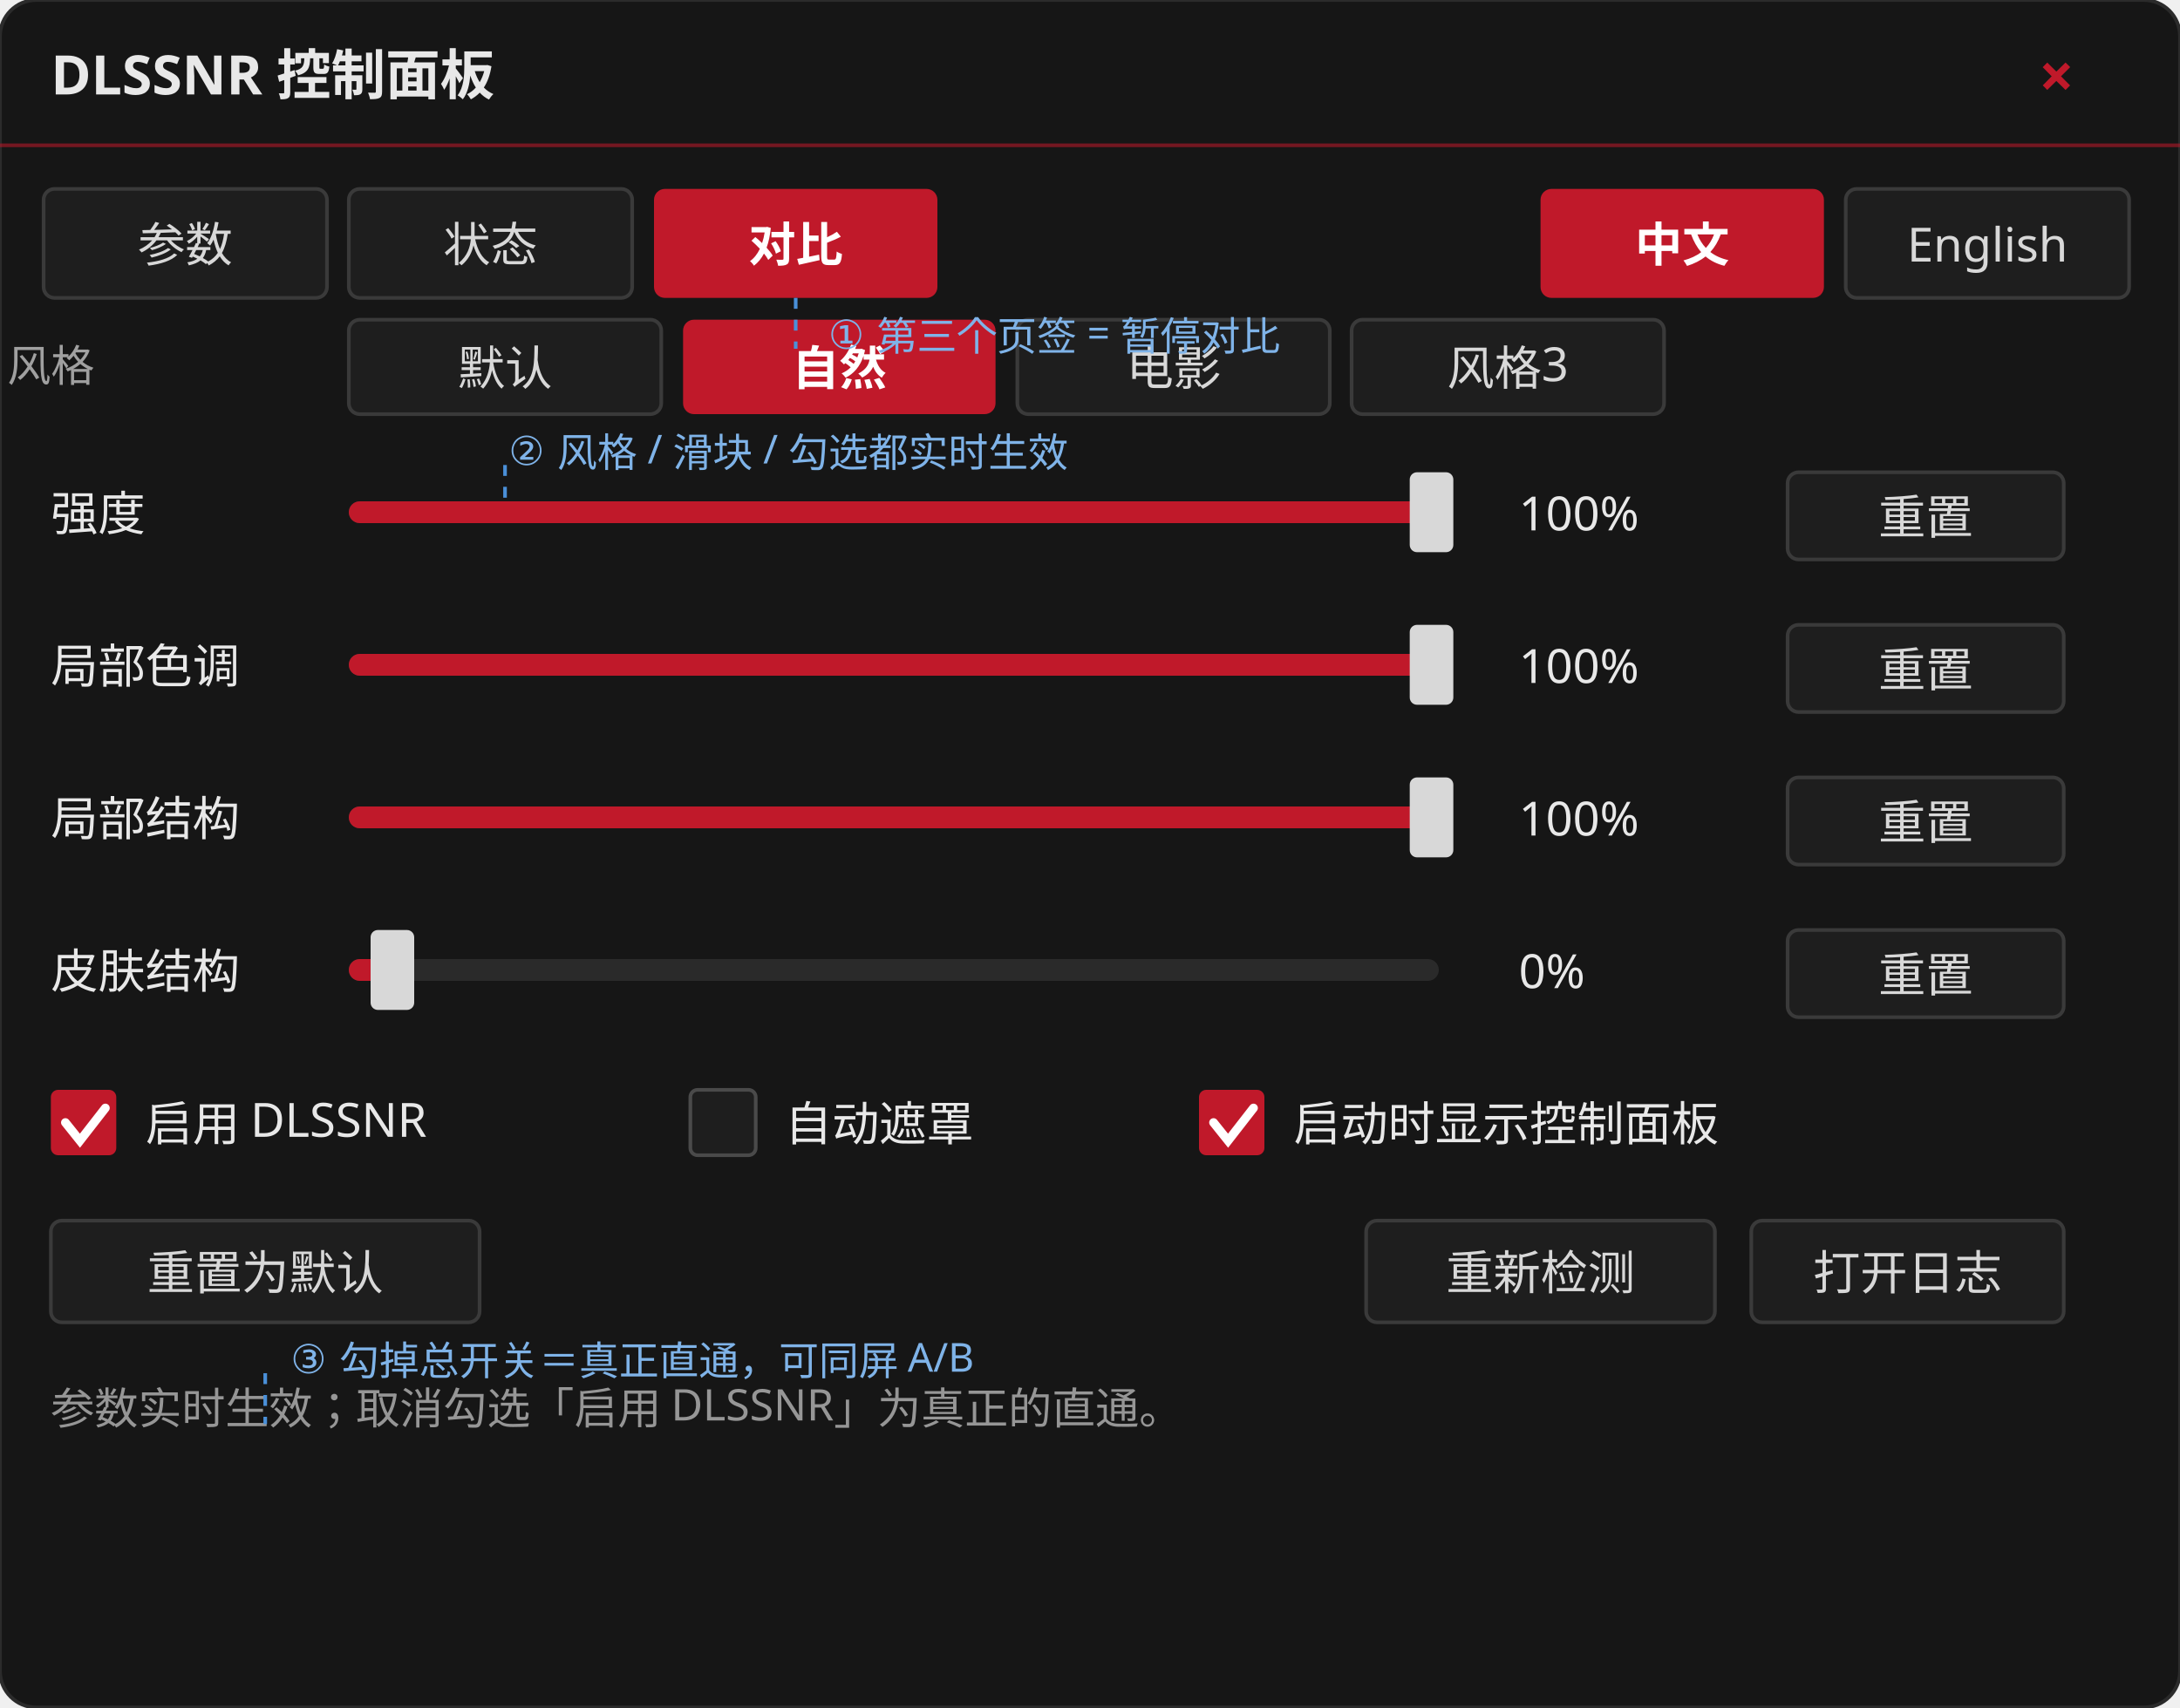
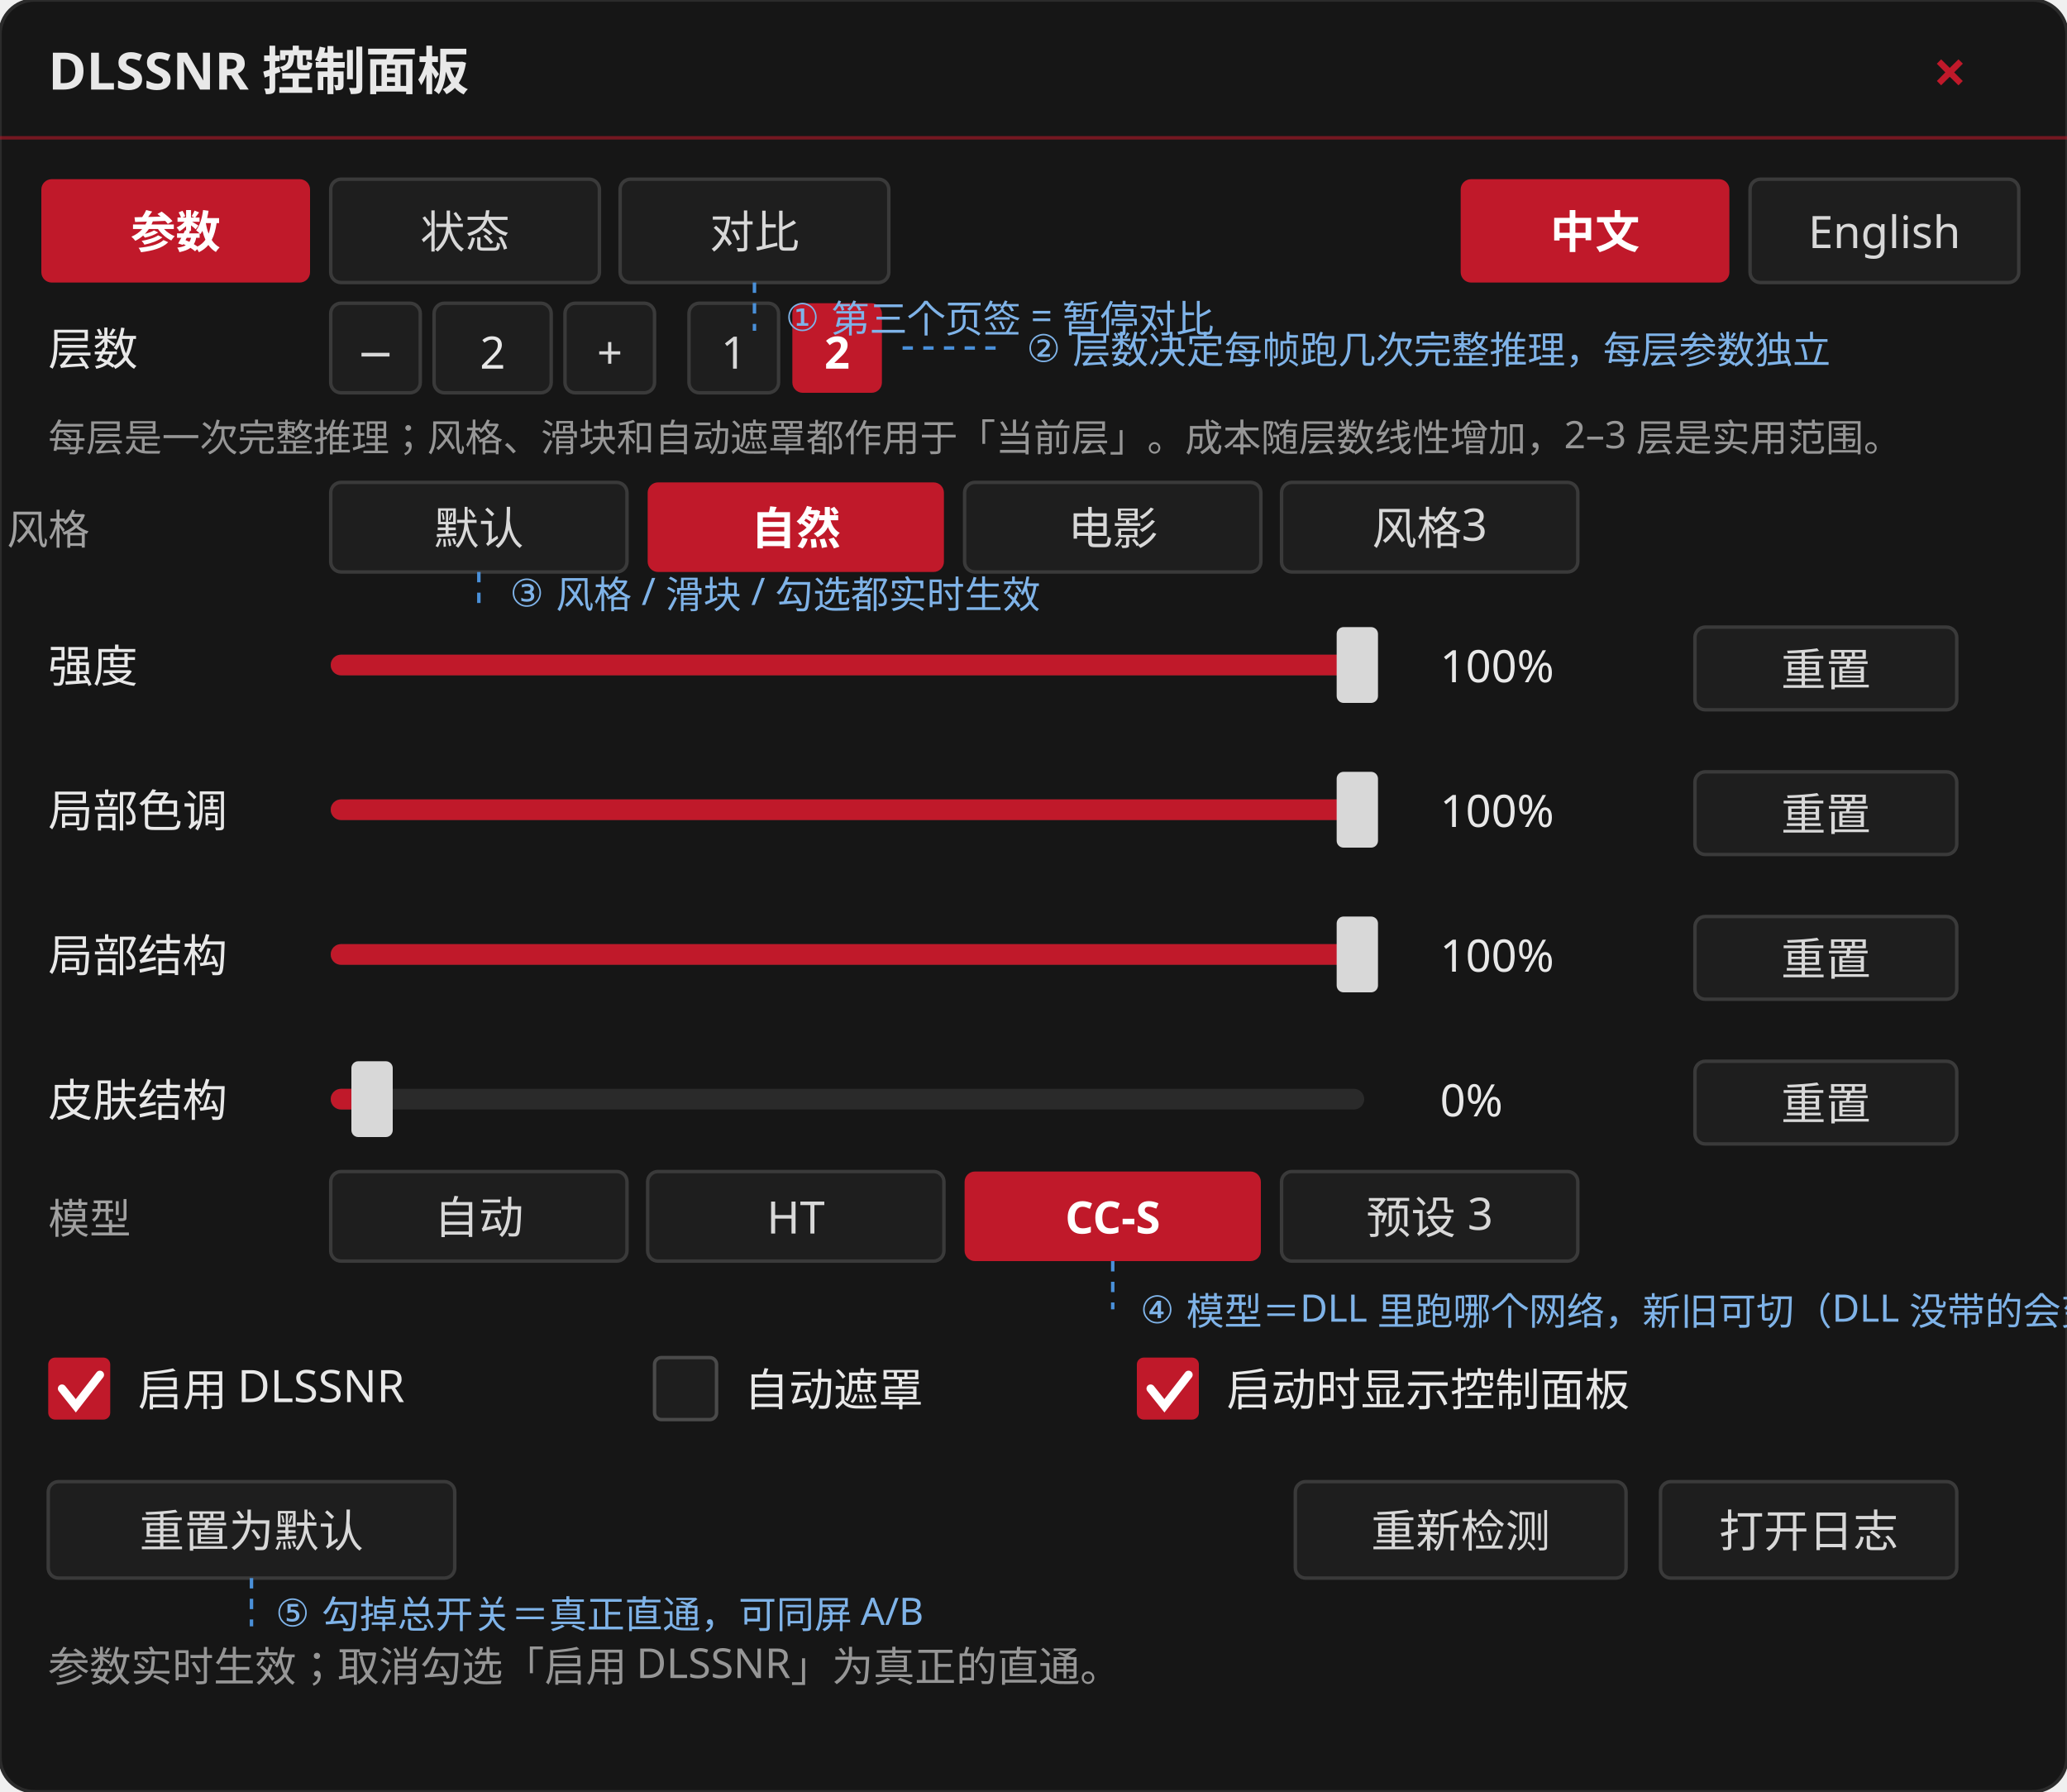
- <svg xmlns="http://www.w3.org/2000/svg" width="600" height="470" viewBox="0 0 600 470" font-family="Segoe UI, Microsoft YaHei, sans-serif">
-   <rect width="600" height="470" rx="10" fill="#161616" stroke="#2b2b2b" />
+ <svg xmlns="http://www.w3.org/2000/svg" width="600" height="520" viewBox="0 0 600 520" font-family="Segoe UI, Microsoft YaHei, sans-serif">
+   <rect width="600" height="520" rx="10" fill="#161616" stroke="#2b2b2b" />
  <text x="14" y="26" fill="#e8e8e8" font-size="15" font-weight="600">DLSSNR 控制面板</text>
  <text x="566" y="27" fill="#c0192a" font-size="17" font-weight="700" text-anchor="middle">×</text>
  <line x1="0" y1="40" x2="600" y2="40" stroke="#c0192a" stroke-opacity="0.55" />
  <g font-size="13" text-anchor="middle">
-     <rect x="12" y="52" width="78" height="30" rx="3" fill="#1e1e1e" stroke="#3a3a3a" />
-     <text x="51" y="72" fill="#d8d8d8">参数</text>
+     <rect x="12" y="52" width="78" height="30" rx="3" fill="#c0192a" />
+     <text x="51" y="72" fill="#ffffff" font-weight="600">参数</text>
    <rect x="96" y="52" width="78" height="30" rx="3" fill="#1e1e1e" stroke="#3a3a3a" />
    <text x="135" y="72" fill="#d8d8d8">状态</text>
-     <rect x="180" y="52" width="78" height="30" rx="3" fill="#c0192a" />
-     <text x="219" y="72" fill="#ffffff" font-weight="600">对比</text>
+     <rect x="180" y="52" width="78" height="30" rx="3" fill="#1e1e1e" stroke="#3a3a3a" />
+     <text x="219" y="72" fill="#d8d8d8">对比</text>
    <rect x="424" y="52" width="78" height="30" rx="3" fill="#c0192a" />
    <text x="463" y="72" fill="#ffffff" font-weight="600">中文</text>
    <rect x="508" y="52" width="78" height="30" rx="3" fill="#1e1e1e" stroke="#3a3a3a" />
    <text x="547" y="72" fill="#d8d8d8">English</text>
  </g>
+   <g font-size="13">
+     <text x="14" y="106" fill="#e8e8e8">层数</text>
+     <rect x="96" y="88" width="26" height="26" rx="3" fill="#1e1e1e" stroke="#3a3a3a" />
+     <text x="109" y="107" fill="#d8d8d8" text-anchor="middle">−</text>
+     <rect x="126" y="88" width="34" height="26" rx="3" fill="#1e1e1e" stroke="#3a3a3a" />
+     <text x="143" y="107" fill="#e8e8e8" text-anchor="middle">2</text>
+     <rect x="164" y="88" width="26" height="26" rx="3" fill="#1e1e1e" stroke="#3a3a3a" />
+     <text x="177" y="107" fill="#d8d8d8" text-anchor="middle">+</text>
+     <rect x="200" y="88" width="26" height="26" rx="3" fill="#1e1e1e" stroke="#3a3a3a" />
+     <text x="213" y="107" fill="#d8d8d8" text-anchor="middle">1</text>
+     <rect x="230" y="88" width="26" height="26" rx="3" fill="#c0192a" />
+     <text x="243" y="107" fill="#ffffff" font-weight="600" text-anchor="middle">2</text>
+   </g>
+   <text x="14" y="131" fill="#969696" font-size="11">每层是一次完整推理；风格、滑块和自动遮罩都作用于「当前层」。成本随层数线性增加，2–3 层是实用范围。</text>
  <g font-size="13" text-anchor="middle">
-     <text x="14" y="105" fill="#a0a0a0" font-size="12">风格</text>
-     <rect x="96" y="88" width="86" height="26" rx="3" fill="#1e1e1e" stroke="#3a3a3a" />
-     <text x="139" y="106" fill="#d8d8d8">默认</text>
-     <rect x="188" y="88" width="86" height="26" rx="3" fill="#c0192a" />
-     <text x="231" y="106" fill="#ffffff" font-weight="600">自然</text>
-     <rect x="280" y="88" width="86" height="26" rx="3" fill="#1e1e1e" stroke="#3a3a3a" />
-     <text x="323" y="106" fill="#d8d8d8">电影</text>
-     <rect x="372" y="88" width="86" height="26" rx="3" fill="#1e1e1e" stroke="#3a3a3a" />
-     <text x="415" y="106" fill="#d8d8d8">风格3</text>
+     <text x="14" y="158" fill="#a0a0a0" font-size="12">风格</text>
+     <rect x="96" y="140" width="86" height="26" rx="3" fill="#1e1e1e" stroke="#3a3a3a" />
+     <text x="139" y="158" fill="#d8d8d8">默认</text>
+     <rect x="188" y="140" width="86" height="26" rx="3" fill="#c0192a" />
+     <text x="231" y="158" fill="#ffffff" font-weight="600">自然</text>
+     <rect x="280" y="140" width="86" height="26" rx="3" fill="#1e1e1e" stroke="#3a3a3a" />
+     <text x="323" y="158" fill="#d8d8d8">电影</text>
+     <rect x="372" y="140" width="86" height="26" rx="3" fill="#1e1e1e" stroke="#3a3a3a" />
+     <text x="415" y="158" fill="#d8d8d8">风格3</text>
  </g>
  <g font-size="13">
-     <text x="14" y="146" fill="#e8e8e8">强度</text>
-     <rect x="96" y="138" width="300" height="6" rx="3" fill="#2a2a2a" />
-     <rect x="96" y="138" width="300" height="6" rx="3" fill="#c0192a" />
-     <rect x="388" y="130" width="12" height="22" rx="2" fill="#d8d8d8" />
-     <text x="418" y="146" fill="#e8e8e8">100%</text>
-     <rect x="492" y="130" width="76" height="24" rx="3" fill="#1e1e1e" stroke="#3a3a3a" />
-     <text x="530" y="147" fill="#d8d8d8" text-anchor="middle">重置</text>
-     <text x="14" y="188" fill="#e8e8e8">局部色调</text>
-     <rect x="96" y="180" width="300" height="6" rx="3" fill="#2a2a2a" />
-     <rect x="96" y="180" width="300" height="6" rx="3" fill="#c0192a" />
-     <rect x="388" y="172" width="12" height="22" rx="2" fill="#d8d8d8" />
-     <text x="418" y="188" fill="#e8e8e8">100%</text>
-     <rect x="492" y="172" width="76" height="24" rx="3" fill="#1e1e1e" stroke="#3a3a3a" />
-     <text x="530" y="189" fill="#d8d8d8" text-anchor="middle">重置</text>
-     <text x="14" y="230" fill="#e8e8e8">局部结构</text>
-     <rect x="96" y="222" width="300" height="6" rx="3" fill="#2a2a2a" />
-     <rect x="96" y="222" width="300" height="6" rx="3" fill="#c0192a" />
-     <rect x="388" y="214" width="12" height="22" rx="2" fill="#d8d8d8" />
-     <text x="418" y="230" fill="#e8e8e8">100%</text>
-     <rect x="492" y="214" width="76" height="24" rx="3" fill="#1e1e1e" stroke="#3a3a3a" />
-     <text x="530" y="231" fill="#d8d8d8" text-anchor="middle">重置</text>
-     <text x="14" y="272" fill="#e8e8e8">皮肤结构</text>
-     <rect x="96" y="264" width="300" height="6" rx="3" fill="#2a2a2a" />
-     <rect x="96" y="264" width="14" height="6" rx="3" fill="#c0192a" />
-     <rect x="102" y="256" width="12" height="22" rx="2" fill="#d8d8d8" />
-     <text x="418" y="272" fill="#e8e8e8">0%</text>
-     <rect x="492" y="256" width="76" height="24" rx="3" fill="#1e1e1e" stroke="#3a3a3a" />
-     <text x="530" y="273" fill="#d8d8d8" text-anchor="middle">重置</text>
+     <text x="14" y="198" fill="#e8e8e8">强度</text>
+     <rect x="96" y="190" width="300" height="6" rx="3" fill="#2a2a2a" />
+     <rect x="96" y="190" width="300" height="6" rx="3" fill="#c0192a" />
+     <rect x="388" y="182" width="12" height="22" rx="2" fill="#d8d8d8" />
+     <text x="418" y="198" fill="#e8e8e8">100%</text>
+     <rect x="492" y="182" width="76" height="24" rx="3" fill="#1e1e1e" stroke="#3a3a3a" />
+     <text x="530" y="199" fill="#d8d8d8" text-anchor="middle">重置</text>
+     <text x="14" y="240" fill="#e8e8e8">局部色调</text>
+     <rect x="96" y="232" width="300" height="6" rx="3" fill="#2a2a2a" />
+     <rect x="96" y="232" width="300" height="6" rx="3" fill="#c0192a" />
+     <rect x="388" y="224" width="12" height="22" rx="2" fill="#d8d8d8" />
+     <text x="418" y="240" fill="#e8e8e8">100%</text>
+     <rect x="492" y="224" width="76" height="24" rx="3" fill="#1e1e1e" stroke="#3a3a3a" />
+     <text x="530" y="241" fill="#d8d8d8" text-anchor="middle">重置</text>
+     <text x="14" y="282" fill="#e8e8e8">局部结构</text>
+     <rect x="96" y="274" width="300" height="6" rx="3" fill="#2a2a2a" />
+     <rect x="96" y="274" width="300" height="6" rx="3" fill="#c0192a" />
+     <rect x="388" y="266" width="12" height="22" rx="2" fill="#d8d8d8" />
+     <text x="418" y="282" fill="#e8e8e8">100%</text>
+     <rect x="492" y="266" width="76" height="24" rx="3" fill="#1e1e1e" stroke="#3a3a3a" />
+     <text x="530" y="283" fill="#d8d8d8" text-anchor="middle">重置</text>
+     <text x="14" y="324" fill="#e8e8e8">皮肤结构</text>
+     <rect x="96" y="316" width="300" height="6" rx="3" fill="#2a2a2a" />
+     <rect x="96" y="316" width="14" height="6" rx="3" fill="#c0192a" />
+     <rect x="102" y="308" width="12" height="22" rx="2" fill="#d8d8d8" />
+     <text x="418" y="324" fill="#e8e8e8">0%</text>
+     <rect x="492" y="308" width="76" height="24" rx="3" fill="#1e1e1e" stroke="#3a3a3a" />
+     <text x="530" y="325" fill="#d8d8d8" text-anchor="middle">重置</text>
+   </g>
+   <g font-size="13" text-anchor="middle">
+     <text x="14" y="358" fill="#a0a0a0" font-size="12" text-anchor="start">模型</text>
+     <rect x="96" y="340" width="86" height="26" rx="3" fill="#1e1e1e" stroke="#3a3a3a" />
+     <text x="139" y="358" fill="#d8d8d8">自动</text>
+     <rect x="188" y="340" width="86" height="26" rx="3" fill="#1e1e1e" stroke="#3a3a3a" />
+     <text x="231" y="358" fill="#d8d8d8">HT</text>
+     <rect x="280" y="340" width="86" height="26" rx="3" fill="#c0192a" />
+     <text x="323" y="358" fill="#ffffff" font-weight="600">CC-S</text>
+     <rect x="372" y="340" width="86" height="26" rx="3" fill="#1e1e1e" stroke="#3a3a3a" />
+     <text x="415" y="358" fill="#d8d8d8">预设 3</text>
  </g>
  <g font-size="13" fill="#e8e8e8">
-     <rect x="14" y="300" width="18" height="18" rx="2" fill="#c0192a" />
-     <path d="M18 309 l4 5 l7 -9" fill="none" stroke="#fff" stroke-width="2.4" stroke-linecap="round" />
-     <text x="40" y="314">启用 DLSSNR</text>
-     <rect x="190" y="300" width="18" height="18" rx="2" fill="#1e1e1e" stroke="#4a4a4a" />
-     <text x="216" y="314">自动遮罩</text>
-     <rect x="330" y="300" width="18" height="18" rx="2" fill="#c0192a" />
-     <path d="M334 309 l4 5 l7 -9" fill="none" stroke="#fff" stroke-width="2.4" stroke-linecap="round" />
-     <text x="356" y="314">启动时显示控制面板</text>
+     <rect x="14" y="394" width="18" height="18" rx="2" fill="#c0192a" />
+     <path d="M18 403 l4 5 l7 -9" fill="none" stroke="#fff" stroke-width="2.4" stroke-linecap="round" />
+     <text x="40" y="408">启用 DLSSNR</text>
+     <rect x="190" y="394" width="18" height="18" rx="2" fill="#1e1e1e" stroke="#4a4a4a" />
+     <text x="216" y="408">自动遮罩</text>
+     <rect x="330" y="394" width="18" height="18" rx="2" fill="#c0192a" />
+     <path d="M334 403 l4 5 l7 -9" fill="none" stroke="#fff" stroke-width="2.4" stroke-linecap="round" />
+     <text x="356" y="408">启动时显示控制面板</text>
  </g>
  <g font-size="13" text-anchor="middle">
-     <rect x="14" y="336" width="118" height="28" rx="3" fill="#1e1e1e" stroke="#3a3a3a" />
-     <text x="73" y="355" fill="#d8d8d8">重置为默认</text>
-     <rect x="376" y="336" width="96" height="28" rx="3" fill="#1e1e1e" stroke="#3a3a3a" />
-     <text x="424" y="355" fill="#d8d8d8">重新检测</text>
-     <rect x="482" y="336" width="86" height="28" rx="3" fill="#1e1e1e" stroke="#3a3a3a" />
-     <text x="525" y="355" fill="#d8d8d8">打开日志</text>
+     <rect x="14" y="430" width="118" height="28" rx="3" fill="#1e1e1e" stroke="#3a3a3a" />
+     <text x="73" y="449" fill="#d8d8d8">重置为默认</text>
+     <rect x="376" y="430" width="96" height="28" rx="3" fill="#1e1e1e" stroke="#3a3a3a" />
+     <text x="424" y="449" fill="#d8d8d8">重新检测</text>
+     <rect x="482" y="430" width="86" height="28" rx="3" fill="#1e1e1e" stroke="#3a3a3a" />
+     <text x="525" y="449" fill="#d8d8d8">打开日志</text>
  </g>
-   <text x="14" y="392" fill="#969696" font-size="12">参数实时生效；取消勾选「启用 DLSSNR」为真正的直通。</text>
+   <text x="14" y="488" fill="#969696" font-size="12">参数实时生效；取消勾选「启用 DLSSNR」为真正的直通。</text>
  <g stroke="#4a90d9" stroke-width="1" fill="none">
    <path d="M219 82 L219 96" stroke-dasharray="3 3" />
-     <path d="M139 128 L139 138" stroke-dasharray="3 3" />
-     <path d="M73 378 L73 392" stroke-dasharray="3 3" />
+     <path d="M262 101 L290 101" stroke-dasharray="3 3" />
+     <path d="M139 166 L139 176" stroke-dasharray="3 3" />
+     <path d="M323 366 L323 380" stroke-dasharray="3 3" />
+     <path d="M73 458 L73 472" stroke-dasharray="3 3" />
  </g>
  <g fill="#7fb3e8" font-size="11">
    <text x="228" y="96">① 第三个页签 = 暂停对比</text>
-     <text x="140" y="128">② 风格 / 滑块 / 勾选都实时生效</text>
-     <text x="80" y="378">③ 勾掉总开关＝真正直通，可同屏 A/B</text>
+     <text x="298" y="105">② 层数决定每帧跑几次完整推理，每层参数独立</text>
+     <text x="148" y="176">③ 风格 / 滑块 / 勾选都实时生效</text>
+     <text x="331" y="384">④ 模型＝DLL 里跑哪个网络，新旧可切（DLL 没带的会变灰）</text>
+     <text x="80" y="472">⑤ 勾掉总开关＝真正直通，可同屏 A/B</text>
  </g>
</svg>
